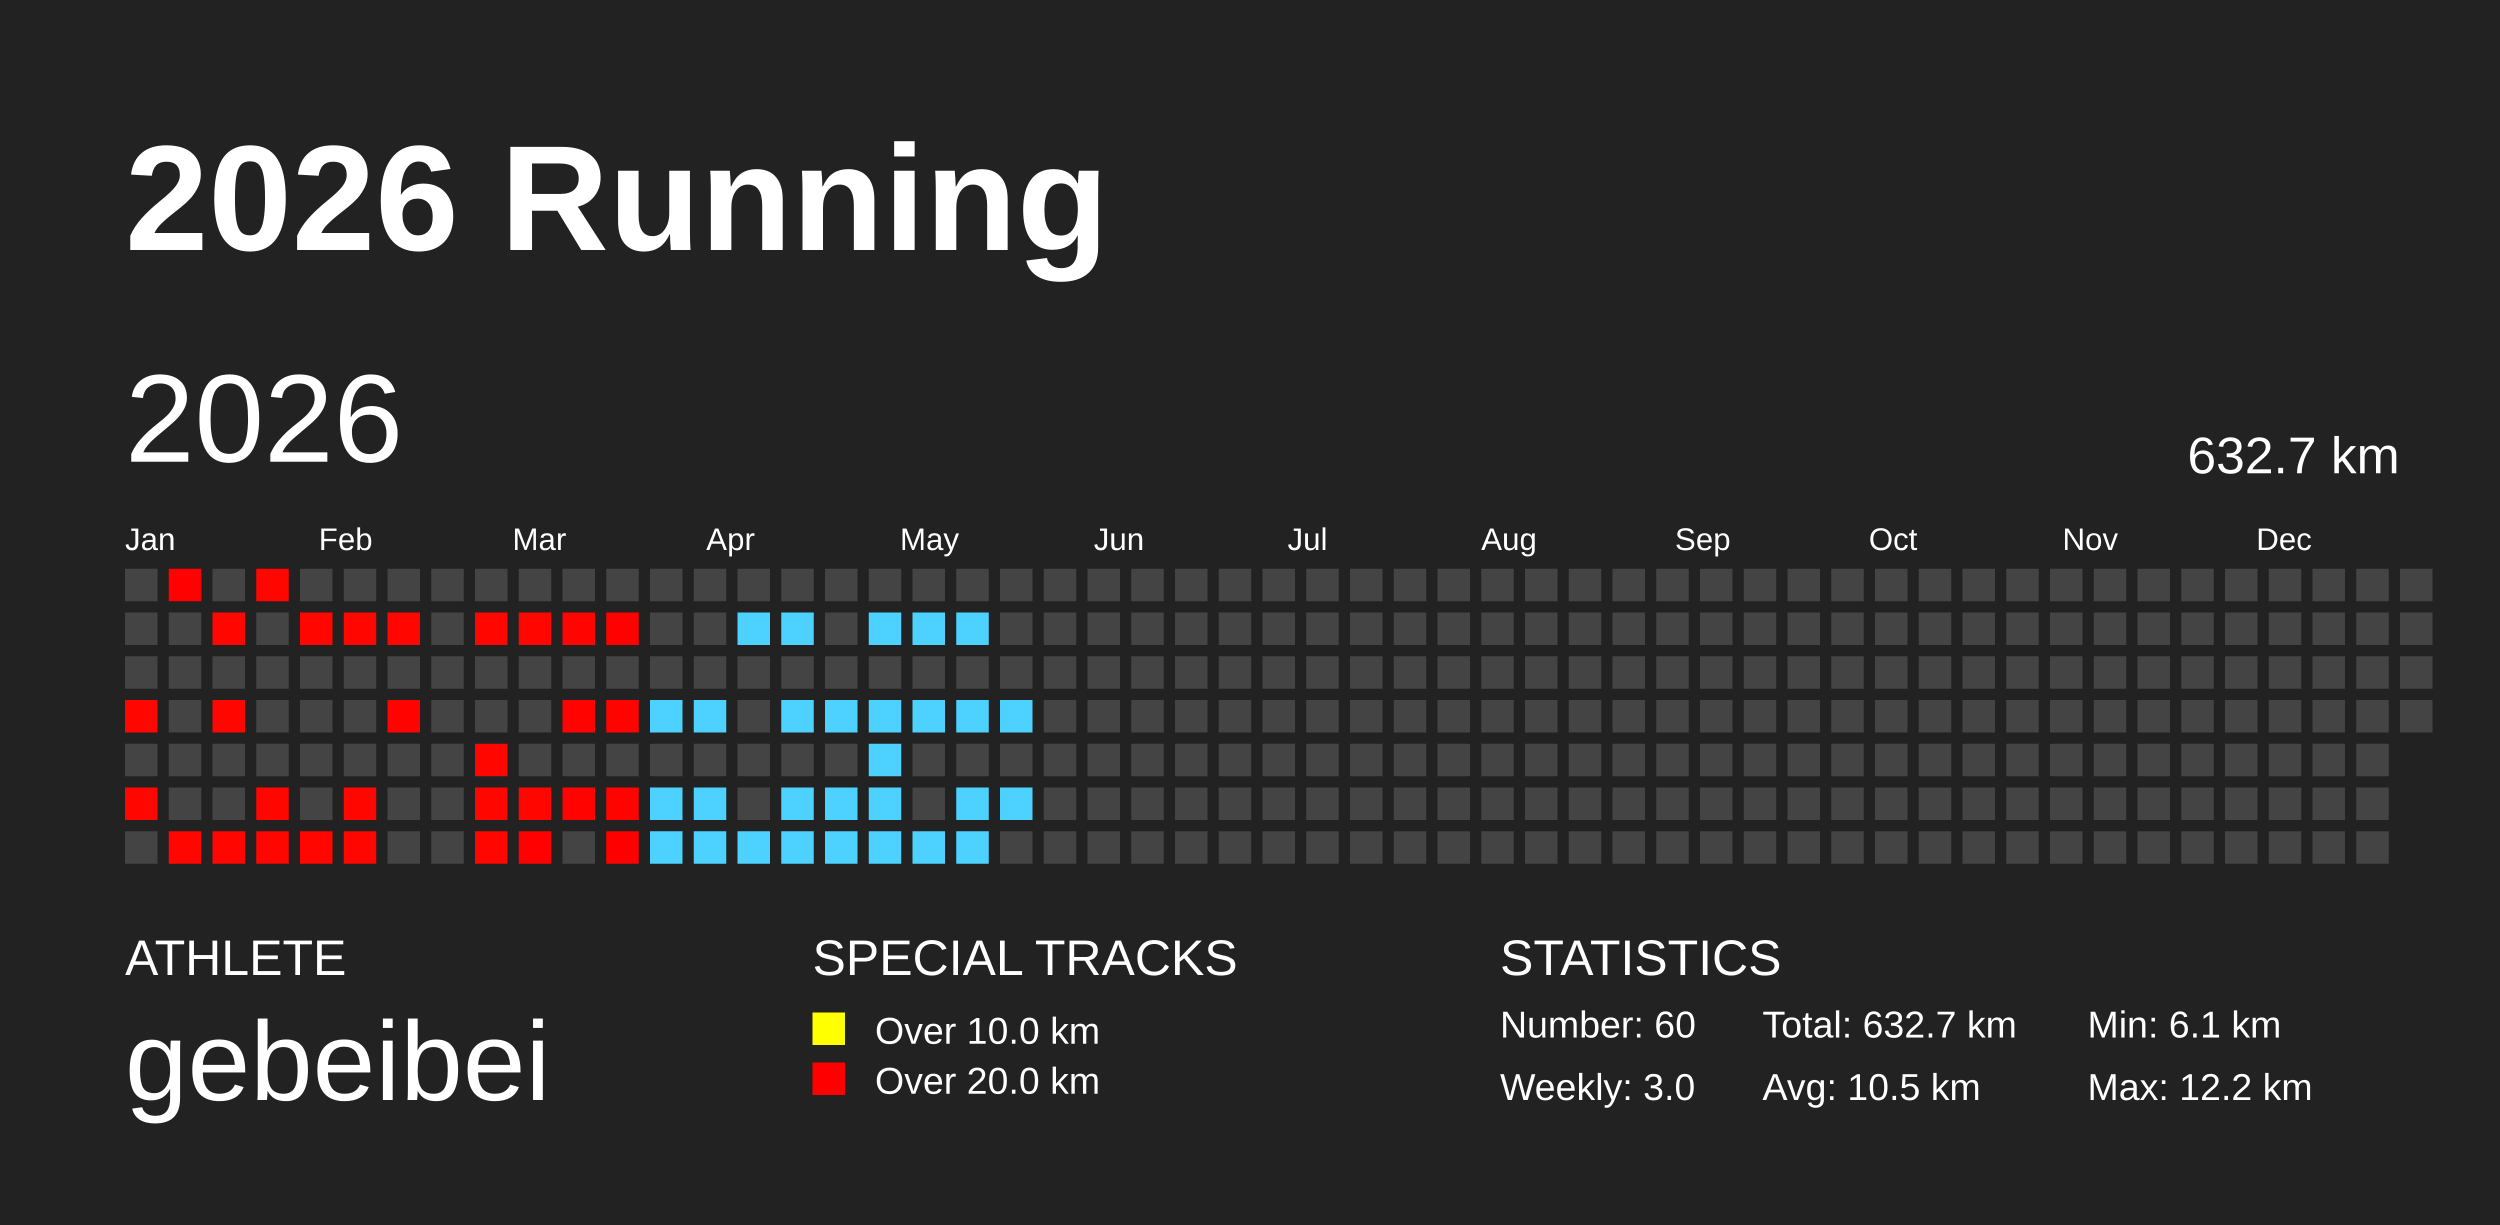
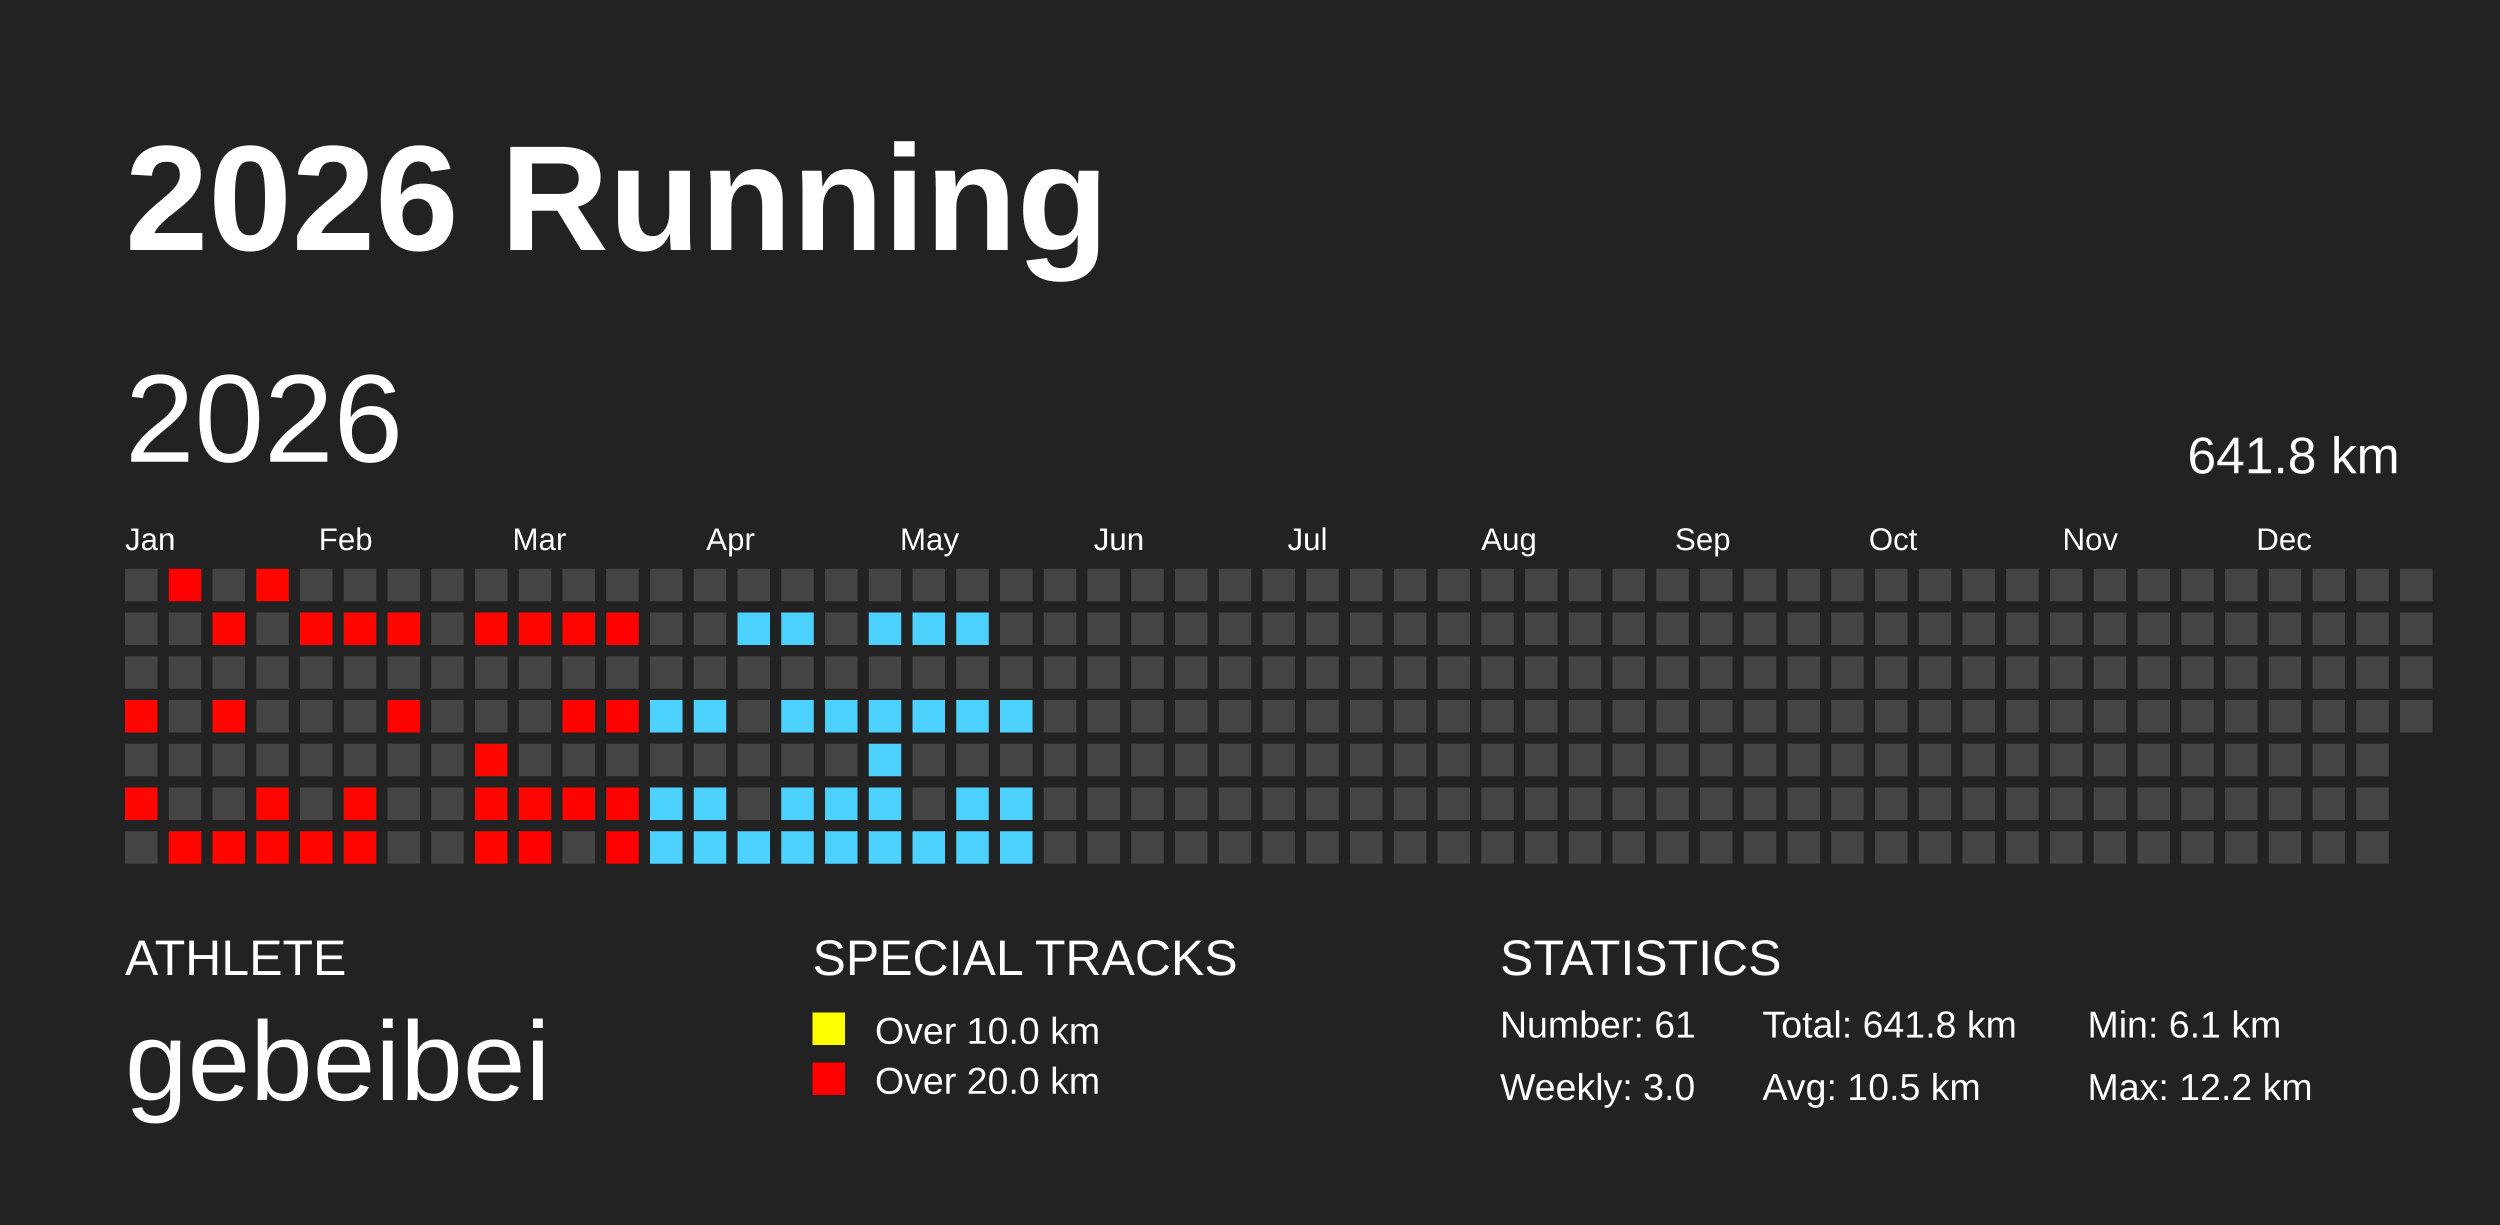
<svg xmlns="http://www.w3.org/2000/svg" baseProfile="full" height="98mm" version="1.1" viewBox="0,0,200,98" width="200mm">
  <defs />
  <rect fill="#222222" height="98" width="200" x="0" y="0" />
  <text fill="#FFFFFF" style="font-size:12px; font-family:Arial; font-weight:bold;" x="10" y="20">2026 Running</text>
  <text fill="#FFFFFF" style="font-size:4px; font-family:Arial" x="10" y="78">ATHLETE</text>
  <text fill="#FFFFFF" style="font-size:9px; font-family:Arial" x="10" y="88">gebeibei</text>
  <text fill="#FFFFFF" style="font-size:4px; font-family:Arial" x="65" y="78">SPECIAL TRACKS</text>
  <rect fill="yellow" height="2.6" width="2.6" x="65" y="81" />
  <text fill="#FFFFFF" style="font-size:3px; font-family:Arial" x="70" y="83.5">Over 10.0 km</text>
  <rect fill="red" height="2.6" width="2.6" x="65" y="85" />
  <text fill="#FFFFFF" style="font-size:3px; font-family:Arial" x="70" y="87.5">Over 20.0 km</text>
  <text fill="#FFFFFF" style="font-size:4px; font-family:Arial" x="120" y="78">STATISTICS</text>
-   <text fill="#FFFFFF" style="font-size:3px; font-family:Arial" x="120" y="83">Number: 60</text>
+   <text fill="#FFFFFF" style="font-size:3px; font-family:Arial" x="120" y="83">Number: 61</text>
  <text fill="#FFFFFF" style="font-size:3px; font-family:Arial" x="120" y="88">Weekly: 3.0</text>
-   <text fill="#FFFFFF" style="font-size:3px; font-family:Arial" x="141" y="83">Total: 632.7 km</text>
+   <text fill="#FFFFFF" style="font-size:3px; font-family:Arial" x="141" y="83">Total: 641.8 km</text>
  <text fill="#FFFFFF" style="font-size:3px; font-family:Arial" x="141" y="88">Avg: 10.5 km</text>
  <text fill="#FFFFFF" style="font-size:3px; font-family:Arial" x="167" y="83">Min: 6.1 km</text>
  <text fill="#FFFFFF" style="font-size:3px; font-family:Arial" x="167" y="88">Max: 12.2 km</text>
  <text dominant-baseline="hanging" fill="#FFFFFF" style="font-size:10.0px; font-family:Arial;" x="10" y="30">2026</text>
-   <text dominant-baseline="hanging" fill="#FFFFFF" style="font-size:4.125px; font-family:Arial;" x="175" y="35">632.7 km</text>
+   <text dominant-baseline="hanging" fill="#FFFFFF" style="font-size:4.125px; font-family:Arial;" x="175" y="35">641.8 km</text>
  <text fill="#FFFFFF" style="font-size:2.5px; font-family:Arial" x="10.0" y="44">Jan</text>
  <text fill="#FFFFFF" style="font-size:2.5px; font-family:Arial" x="25.5" y="44">Feb</text>
  <text fill="#FFFFFF" style="font-size:2.5px; font-family:Arial" x="41.0" y="44">Mar</text>
  <text fill="#FFFFFF" style="font-size:2.5px; font-family:Arial" x="56.5" y="44">Apr</text>
  <text fill="#FFFFFF" style="font-size:2.5px; font-family:Arial" x="72.0" y="44">May</text>
  <text fill="#FFFFFF" style="font-size:2.5px; font-family:Arial" x="87.5" y="44">Jun</text>
  <text fill="#FFFFFF" style="font-size:2.5px; font-family:Arial" x="103.0" y="44">Jul</text>
  <text fill="#FFFFFF" style="font-size:2.5px; font-family:Arial" x="118.5" y="44">Aug</text>
  <text fill="#FFFFFF" style="font-size:2.5px; font-family:Arial" x="134.0" y="44">Sep</text>
  <text fill="#FFFFFF" style="font-size:2.5px; font-family:Arial" x="149.5" y="44">Oct</text>
  <text fill="#FFFFFF" style="font-size:2.5px; font-family:Arial" x="165.0" y="44">Nov</text>
  <text fill="#FFFFFF" style="font-size:2.5px; font-family:Arial" x="180.5" y="44">Dec</text>
  <rect fill="#444444" height="2.6" width="2.6" x="10.0" y="45.5" />
  <rect fill="#444444" height="2.6" width="2.6" x="10.0" y="49.0" />
  <rect fill="#444444" height="2.6" width="2.6" x="10.0" y="52.5" />
  <rect fill="#ff0600" height="2.6" width="2.6" x="10.0" y="56.0" />
  <rect fill="#444444" height="2.6" width="2.6" x="10.0" y="59.5" />
  <rect fill="#ff0700" height="2.6" width="2.6" x="10.0" y="63.0" />
  <rect fill="#444444" height="2.6" width="2.6" x="10.0" y="66.5" />
  <rect fill="#ff0100" height="2.6" width="2.6" x="13.5" y="45.5" />
  <rect fill="#444444" height="2.6" width="2.6" x="13.5" y="49.0" />
  <rect fill="#444444" height="2.6" width="2.6" x="13.5" y="52.5" />
  <rect fill="#444444" height="2.6" width="2.6" x="13.5" y="56.0" />
  <rect fill="#444444" height="2.6" width="2.6" x="13.5" y="59.5" />
  <rect fill="#444444" height="2.6" width="2.6" x="13.5" y="63.0" />
  <rect fill="#ff0600" height="2.6" width="2.6" x="13.5" y="66.5" />
  <rect fill="#444444" height="2.6" width="2.6" x="17.0" y="45.5" />
  <rect fill="#ff0700" height="2.6" width="2.6" x="17.0" y="49.0" />
  <rect fill="#444444" height="2.6" width="2.6" x="17.0" y="52.5" />
  <rect fill="#ff0700" height="2.6" width="2.6" x="17.0" y="56.0" />
  <rect fill="#444444" height="2.6" width="2.6" x="17.0" y="59.5" />
  <rect fill="#444444" height="2.6" width="2.6" x="17.0" y="63.0" />
  <rect fill="#ff0700" height="2.6" width="2.6" x="17.0" y="66.5" />
  <rect fill="#ff0700" height="2.6" width="2.6" x="20.5" y="45.5" />
  <rect fill="#444444" height="2.6" width="2.6" x="20.5" y="49.0" />
  <rect fill="#444444" height="2.6" width="2.6" x="20.5" y="52.5" />
  <rect fill="#444444" height="2.6" width="2.6" x="20.5" y="56.0" />
  <rect fill="#444444" height="2.6" width="2.6" x="20.5" y="59.5" />
  <rect fill="#ff0700" height="2.6" width="2.6" x="20.5" y="63.0" />
  <rect fill="#ff0600" height="2.6" width="2.6" x="20.5" y="66.5" />
  <rect fill="#444444" height="2.6" width="2.6" x="24.0" y="45.5" />
  <rect fill="#ff0700" height="2.6" width="2.6" x="24.0" y="49.0" />
  <rect fill="#444444" height="2.6" width="2.6" x="24.0" y="52.5" />
  <rect fill="#444444" height="2.6" width="2.6" x="24.0" y="56.0" />
  <rect fill="#444444" height="2.6" width="2.6" x="24.0" y="59.5" />
  <rect fill="#444444" height="2.6" width="2.6" x="24.0" y="63.0" />
  <rect fill="#ff0700" height="2.6" width="2.6" x="24.0" y="66.5" />
  <rect fill="#444444" height="2.6" width="2.6" x="27.5" y="45.5" />
  <rect fill="#ff0700" height="2.6" width="2.6" x="27.5" y="49.0" />
  <rect fill="#444444" height="2.6" width="2.6" x="27.5" y="52.5" />
  <rect fill="#444444" height="2.6" width="2.6" x="27.5" y="56.0" />
  <rect fill="#444444" height="2.6" width="2.6" x="27.5" y="59.5" />
  <rect fill="#ff0600" height="2.6" width="2.6" x="27.5" y="63.0" />
  <rect fill="#ff0700" height="2.6" width="2.6" x="27.5" y="66.5" />
  <rect fill="#444444" height="2.6" width="2.6" x="31.0" y="45.5" />
  <rect fill="#ff0600" height="2.6" width="2.6" x="31.0" y="49.0" />
  <rect fill="#444444" height="2.6" width="2.6" x="31.0" y="52.5" />
  <rect fill="#ff0300" height="2.6" width="2.6" x="31.0" y="56.0" />
  <rect fill="#444444" height="2.6" width="2.6" x="31.0" y="59.5" />
  <rect fill="#444444" height="2.6" width="2.6" x="31.0" y="63.0" />
  <rect fill="#444444" height="2.6" width="2.6" x="31.0" y="66.5" />
  <rect fill="#444444" height="2.6" width="2.6" x="34.5" y="45.5" />
  <rect fill="#444444" height="2.6" width="2.6" x="34.5" y="49.0" />
  <rect fill="#444444" height="2.6" width="2.6" x="34.5" y="52.5" />
  <rect fill="#444444" height="2.6" width="2.6" x="34.5" y="56.0" />
  <rect fill="#444444" height="2.6" width="2.6" x="34.5" y="59.5" />
  <rect fill="#444444" height="2.6" width="2.6" x="34.5" y="63.0" />
  <rect fill="#444444" height="2.6" width="2.6" x="34.5" y="66.5" />
  <rect fill="#444444" height="2.6" width="2.6" x="38.0" y="45.5" />
  <rect fill="#ff0600" height="2.6" width="2.6" x="38.0" y="49.0" />
  <rect fill="#444444" height="2.6" width="2.6" x="38.0" y="52.5" />
  <rect fill="#444444" height="2.6" width="2.6" x="38.0" y="56.0" />
  <rect fill="#ff0700" height="2.6" width="2.6" x="38.0" y="59.5" />
  <rect fill="#ff0700" height="2.6" width="2.6" x="38.0" y="63.0" />
  <rect fill="#ff0700" height="2.6" width="2.6" x="38.0" y="66.5" />
  <rect fill="#444444" height="2.6" width="2.6" x="41.5" y="45.5" />
  <rect fill="#ff0700" height="2.6" width="2.6" x="41.5" y="49.0" />
  <rect fill="#444444" height="2.6" width="2.6" x="41.5" y="52.5" />
  <rect fill="#444444" height="2.6" width="2.6" x="41.5" y="56.0" />
  <rect fill="#444444" height="2.6" width="2.6" x="41.5" y="59.5" />
  <rect fill="#ff0600" height="2.6" width="2.6" x="41.5" y="63.0" />
  <rect fill="#ff0100" height="2.6" width="2.6" x="41.5" y="66.5" />
  <rect fill="#444444" height="2.6" width="2.6" x="45.0" y="45.5" />
  <rect fill="#ff0400" height="2.6" width="2.6" x="45.0" y="49.0" />
  <rect fill="#444444" height="2.6" width="2.6" x="45.0" y="52.5" />
  <rect fill="#ff0300" height="2.6" width="2.6" x="45.0" y="56.0" />
  <rect fill="#444444" height="2.6" width="2.6" x="45.0" y="59.5" />
  <rect fill="#ff0300" height="2.6" width="2.6" x="45.0" y="63.0" />
  <rect fill="#444444" height="2.6" width="2.6" x="45.0" y="66.5" />
  <rect fill="#444444" height="2.6" width="2.6" x="48.5" y="45.5" />
  <rect fill="#ff0200" height="2.6" width="2.6" x="48.5" y="49.0" />
  <rect fill="#444444" height="2.6" width="2.6" x="48.5" y="52.5" />
  <rect fill="#ff0300" height="2.6" width="2.6" x="48.5" y="56.0" />
  <rect fill="#444444" height="2.6" width="2.6" x="48.5" y="59.5" />
  <rect fill="#ff0300" height="2.6" width="2.6" x="48.5" y="63.0" />
  <rect fill="#ff0000" height="2.6" width="2.6" x="48.5" y="66.5" />
  <rect fill="#444444" height="2.6" width="2.6" x="52.0" y="45.5" />
  <rect fill="#444444" height="2.6" width="2.6" x="52.0" y="49.0" />
  <rect fill="#444444" height="2.6" width="2.6" x="52.0" y="52.5" />
  <rect fill="#4dd2ff" height="2.6" width="2.6" x="52.0" y="56.0" />
  <rect fill="#444444" height="2.6" width="2.6" x="52.0" y="59.5" />
  <rect fill="#4dd2ff" height="2.6" width="2.6" x="52.0" y="63.0" />
  <rect fill="#4dd2ff" height="2.6" width="2.6" x="52.0" y="66.5" />
  <rect fill="#444444" height="2.6" width="2.6" x="55.5" y="45.5" />
  <rect fill="#444444" height="2.6" width="2.6" x="55.5" y="49.0" />
  <rect fill="#444444" height="2.6" width="2.6" x="55.5" y="52.5" />
  <rect fill="#4dd2ff" height="2.6" width="2.6" x="55.5" y="56.0" />
  <rect fill="#444444" height="2.6" width="2.6" x="55.5" y="59.5" />
  <rect fill="#4dd2ff" height="2.6" width="2.6" x="55.5" y="63.0" />
  <rect fill="#4dd2ff" height="2.6" width="2.6" x="55.5" y="66.5" />
  <rect fill="#444444" height="2.6" width="2.6" x="59.0" y="45.5" />
  <rect fill="#4dd2ff" height="2.6" width="2.6" x="59.0" y="49.0" />
  <rect fill="#444444" height="2.6" width="2.6" x="59.0" y="52.5" />
  <rect fill="#444444" height="2.6" width="2.6" x="59.0" y="56.0" />
  <rect fill="#444444" height="2.6" width="2.6" x="59.0" y="59.5" />
  <rect fill="#444444" height="2.6" width="2.6" x="59.0" y="63.0" />
  <rect fill="#4dd2ff" height="2.6" width="2.6" x="59.0" y="66.5" />
  <rect fill="#444444" height="2.6" width="2.6" x="62.5" y="45.5" />
  <rect fill="#4dd2ff" height="2.6" width="2.6" x="62.5" y="49.0" />
  <rect fill="#444444" height="2.6" width="2.6" x="62.5" y="52.5" />
  <rect fill="#4dd2ff" height="2.6" width="2.6" x="62.5" y="56.0" />
  <rect fill="#444444" height="2.6" width="2.6" x="62.5" y="59.5" />
  <rect fill="#4dd2ff" height="2.6" width="2.6" x="62.5" y="63.0" />
  <rect fill="#4dd2ff" height="2.6" width="2.6" x="62.5" y="66.5" />
  <rect fill="#444444" height="2.6" width="2.6" x="66.0" y="45.5" />
  <rect fill="#444444" height="2.6" width="2.6" x="66.0" y="49.0" />
  <rect fill="#444444" height="2.6" width="2.6" x="66.0" y="52.5" />
  <rect fill="#4dd2ff" height="2.6" width="2.6" x="66.0" y="56.0" />
  <rect fill="#444444" height="2.6" width="2.6" x="66.0" y="59.5" />
  <rect fill="#4dd2ff" height="2.6" width="2.6" x="66.0" y="63.0" />
  <rect fill="#4dd2ff" height="2.6" width="2.6" x="66.0" y="66.5" />
  <rect fill="#444444" height="2.6" width="2.6" x="69.5" y="45.5" />
  <rect fill="#4dd2ff" height="2.6" width="2.6" x="69.5" y="49.0" />
  <rect fill="#444444" height="2.6" width="2.6" x="69.5" y="52.5" />
  <rect fill="#4dd2ff" height="2.6" width="2.6" x="69.5" y="56.0" />
  <rect fill="#4dd2ff" height="2.6" width="2.6" x="69.5" y="59.5" />
  <rect fill="#4dd2ff" height="2.6" width="2.6" x="69.5" y="63.0" />
  <rect fill="#4dd2ff" height="2.6" width="2.6" x="69.5" y="66.5" />
  <rect fill="#444444" height="2.6" width="2.6" x="73.0" y="45.5" />
  <rect fill="#4dd2ff" height="2.6" width="2.6" x="73.0" y="49.0" />
  <rect fill="#444444" height="2.6" width="2.6" x="73.0" y="52.5" />
  <rect fill="#4dd2ff" height="2.6" width="2.6" x="73.0" y="56.0" />
  <rect fill="#444444" height="2.6" width="2.6" x="73.0" y="59.5" />
  <rect fill="#444444" height="2.6" width="2.6" x="73.0" y="63.0" />
  <rect fill="#4dd2ff" height="2.6" width="2.6" x="73.0" y="66.5" />
  <rect fill="#444444" height="2.6" width="2.6" x="76.5" y="45.5" />
  <rect fill="#4dd2ff" height="2.6" width="2.6" x="76.5" y="49.0" />
  <rect fill="#444444" height="2.6" width="2.6" x="76.5" y="52.5" />
  <rect fill="#4dd2ff" height="2.6" width="2.6" x="76.5" y="56.0" />
  <rect fill="#444444" height="2.6" width="2.6" x="76.5" y="59.5" />
  <rect fill="#4dd2ff" height="2.6" width="2.6" x="76.5" y="63.0" />
  <rect fill="#4dd2ff" height="2.6" width="2.6" x="76.5" y="66.5" />
  <rect fill="#444444" height="2.6" width="2.6" x="80.0" y="45.5" />
  <rect fill="#444444" height="2.6" width="2.6" x="80.0" y="49.0" />
  <rect fill="#444444" height="2.6" width="2.6" x="80.0" y="52.5" />
  <rect fill="#4dd2ff" height="2.6" width="2.6" x="80.0" y="56.0" />
  <rect fill="#444444" height="2.6" width="2.6" x="80.0" y="59.5" />
  <rect fill="#4dd2ff" height="2.6" width="2.6" x="80.0" y="63.0" />
-   <rect fill="#444444" height="2.6" width="2.6" x="80.0" y="66.5" />
+   <rect fill="#4dd2ff" height="2.6" width="2.6" x="80.0" y="66.5" />
  <rect fill="#444444" height="2.6" width="2.6" x="83.5" y="45.5" />
  <rect fill="#444444" height="2.6" width="2.6" x="83.5" y="49.0" />
  <rect fill="#444444" height="2.6" width="2.6" x="83.5" y="52.5" />
  <rect fill="#444444" height="2.6" width="2.6" x="83.5" y="56.0" />
  <rect fill="#444444" height="2.6" width="2.6" x="83.5" y="59.5" />
  <rect fill="#444444" height="2.6" width="2.6" x="83.5" y="63.0" />
  <rect fill="#444444" height="2.6" width="2.6" x="83.5" y="66.5" />
  <rect fill="#444444" height="2.6" width="2.6" x="87.0" y="45.5" />
  <rect fill="#444444" height="2.6" width="2.6" x="87.0" y="49.0" />
  <rect fill="#444444" height="2.6" width="2.6" x="87.0" y="52.5" />
  <rect fill="#444444" height="2.6" width="2.6" x="87.0" y="56.0" />
  <rect fill="#444444" height="2.6" width="2.6" x="87.0" y="59.5" />
  <rect fill="#444444" height="2.6" width="2.6" x="87.0" y="63.0" />
  <rect fill="#444444" height="2.6" width="2.6" x="87.0" y="66.5" />
  <rect fill="#444444" height="2.6" width="2.6" x="90.5" y="45.5" />
  <rect fill="#444444" height="2.6" width="2.6" x="90.5" y="49.0" />
  <rect fill="#444444" height="2.6" width="2.6" x="90.5" y="52.5" />
  <rect fill="#444444" height="2.6" width="2.6" x="90.5" y="56.0" />
  <rect fill="#444444" height="2.6" width="2.6" x="90.5" y="59.5" />
  <rect fill="#444444" height="2.6" width="2.6" x="90.5" y="63.0" />
  <rect fill="#444444" height="2.6" width="2.6" x="90.5" y="66.5" />
  <rect fill="#444444" height="2.6" width="2.6" x="94.0" y="45.5" />
  <rect fill="#444444" height="2.6" width="2.6" x="94.0" y="49.0" />
  <rect fill="#444444" height="2.6" width="2.6" x="94.0" y="52.5" />
  <rect fill="#444444" height="2.6" width="2.6" x="94.0" y="56.0" />
  <rect fill="#444444" height="2.6" width="2.6" x="94.0" y="59.5" />
  <rect fill="#444444" height="2.6" width="2.6" x="94.0" y="63.0" />
  <rect fill="#444444" height="2.6" width="2.6" x="94.0" y="66.5" />
  <rect fill="#444444" height="2.6" width="2.6" x="97.5" y="45.5" />
  <rect fill="#444444" height="2.6" width="2.6" x="97.5" y="49.0" />
  <rect fill="#444444" height="2.6" width="2.6" x="97.5" y="52.5" />
  <rect fill="#444444" height="2.6" width="2.6" x="97.5" y="56.0" />
  <rect fill="#444444" height="2.6" width="2.6" x="97.5" y="59.5" />
  <rect fill="#444444" height="2.6" width="2.6" x="97.5" y="63.0" />
  <rect fill="#444444" height="2.6" width="2.6" x="97.5" y="66.5" />
  <rect fill="#444444" height="2.6" width="2.6" x="101.0" y="45.5" />
  <rect fill="#444444" height="2.6" width="2.6" x="101.0" y="49.0" />
  <rect fill="#444444" height="2.6" width="2.6" x="101.0" y="52.5" />
  <rect fill="#444444" height="2.6" width="2.6" x="101.0" y="56.0" />
  <rect fill="#444444" height="2.6" width="2.6" x="101.0" y="59.5" />
  <rect fill="#444444" height="2.6" width="2.6" x="101.0" y="63.0" />
  <rect fill="#444444" height="2.6" width="2.6" x="101.0" y="66.5" />
  <rect fill="#444444" height="2.6" width="2.6" x="104.5" y="45.5" />
  <rect fill="#444444" height="2.6" width="2.6" x="104.5" y="49.0" />
  <rect fill="#444444" height="2.6" width="2.6" x="104.5" y="52.5" />
  <rect fill="#444444" height="2.6" width="2.6" x="104.5" y="56.0" />
  <rect fill="#444444" height="2.6" width="2.6" x="104.5" y="59.5" />
  <rect fill="#444444" height="2.6" width="2.6" x="104.5" y="63.0" />
  <rect fill="#444444" height="2.6" width="2.6" x="104.5" y="66.5" />
  <rect fill="#444444" height="2.6" width="2.6" x="108.0" y="45.5" />
  <rect fill="#444444" height="2.6" width="2.6" x="108.0" y="49.0" />
  <rect fill="#444444" height="2.6" width="2.6" x="108.0" y="52.5" />
  <rect fill="#444444" height="2.6" width="2.6" x="108.0" y="56.0" />
  <rect fill="#444444" height="2.6" width="2.6" x="108.0" y="59.5" />
  <rect fill="#444444" height="2.6" width="2.6" x="108.0" y="63.0" />
  <rect fill="#444444" height="2.6" width="2.6" x="108.0" y="66.5" />
  <rect fill="#444444" height="2.6" width="2.6" x="111.5" y="45.5" />
  <rect fill="#444444" height="2.6" width="2.6" x="111.5" y="49.0" />
  <rect fill="#444444" height="2.6" width="2.6" x="111.5" y="52.5" />
  <rect fill="#444444" height="2.6" width="2.6" x="111.5" y="56.0" />
  <rect fill="#444444" height="2.6" width="2.6" x="111.5" y="59.5" />
  <rect fill="#444444" height="2.6" width="2.6" x="111.5" y="63.0" />
  <rect fill="#444444" height="2.6" width="2.6" x="111.5" y="66.5" />
  <rect fill="#444444" height="2.6" width="2.6" x="115.0" y="45.5" />
  <rect fill="#444444" height="2.6" width="2.6" x="115.0" y="49.0" />
  <rect fill="#444444" height="2.6" width="2.6" x="115.0" y="52.5" />
  <rect fill="#444444" height="2.6" width="2.6" x="115.0" y="56.0" />
  <rect fill="#444444" height="2.6" width="2.6" x="115.0" y="59.5" />
  <rect fill="#444444" height="2.6" width="2.6" x="115.0" y="63.0" />
  <rect fill="#444444" height="2.6" width="2.6" x="115.0" y="66.5" />
  <rect fill="#444444" height="2.6" width="2.6" x="118.5" y="45.5" />
  <rect fill="#444444" height="2.6" width="2.6" x="118.5" y="49.0" />
  <rect fill="#444444" height="2.6" width="2.6" x="118.5" y="52.5" />
  <rect fill="#444444" height="2.6" width="2.6" x="118.5" y="56.0" />
  <rect fill="#444444" height="2.6" width="2.6" x="118.5" y="59.5" />
  <rect fill="#444444" height="2.6" width="2.6" x="118.5" y="63.0" />
  <rect fill="#444444" height="2.6" width="2.6" x="118.5" y="66.5" />
  <rect fill="#444444" height="2.6" width="2.6" x="122.0" y="45.5" />
  <rect fill="#444444" height="2.6" width="2.6" x="122.0" y="49.0" />
  <rect fill="#444444" height="2.6" width="2.6" x="122.0" y="52.5" />
  <rect fill="#444444" height="2.6" width="2.6" x="122.0" y="56.0" />
  <rect fill="#444444" height="2.6" width="2.6" x="122.0" y="59.5" />
  <rect fill="#444444" height="2.6" width="2.6" x="122.0" y="63.0" />
  <rect fill="#444444" height="2.6" width="2.6" x="122.0" y="66.5" />
  <rect fill="#444444" height="2.6" width="2.6" x="125.5" y="45.5" />
  <rect fill="#444444" height="2.6" width="2.6" x="125.5" y="49.0" />
  <rect fill="#444444" height="2.6" width="2.6" x="125.5" y="52.5" />
  <rect fill="#444444" height="2.6" width="2.6" x="125.5" y="56.0" />
  <rect fill="#444444" height="2.6" width="2.6" x="125.5" y="59.5" />
  <rect fill="#444444" height="2.6" width="2.6" x="125.5" y="63.0" />
  <rect fill="#444444" height="2.6" width="2.6" x="125.5" y="66.5" />
  <rect fill="#444444" height="2.6" width="2.6" x="129.0" y="45.5" />
  <rect fill="#444444" height="2.6" width="2.6" x="129.0" y="49.0" />
  <rect fill="#444444" height="2.6" width="2.6" x="129.0" y="52.5" />
  <rect fill="#444444" height="2.6" width="2.6" x="129.0" y="56.0" />
  <rect fill="#444444" height="2.6" width="2.6" x="129.0" y="59.5" />
  <rect fill="#444444" height="2.6" width="2.6" x="129.0" y="63.0" />
  <rect fill="#444444" height="2.6" width="2.6" x="129.0" y="66.5" />
  <rect fill="#444444" height="2.6" width="2.6" x="132.5" y="45.5" />
  <rect fill="#444444" height="2.6" width="2.6" x="132.5" y="49.0" />
  <rect fill="#444444" height="2.6" width="2.6" x="132.5" y="52.5" />
  <rect fill="#444444" height="2.6" width="2.6" x="132.5" y="56.0" />
  <rect fill="#444444" height="2.6" width="2.6" x="132.5" y="59.5" />
  <rect fill="#444444" height="2.6" width="2.6" x="132.5" y="63.0" />
  <rect fill="#444444" height="2.6" width="2.6" x="132.5" y="66.5" />
  <rect fill="#444444" height="2.6" width="2.6" x="136.0" y="45.5" />
  <rect fill="#444444" height="2.6" width="2.6" x="136.0" y="49.0" />
  <rect fill="#444444" height="2.6" width="2.6" x="136.0" y="52.5" />
  <rect fill="#444444" height="2.6" width="2.6" x="136.0" y="56.0" />
  <rect fill="#444444" height="2.6" width="2.6" x="136.0" y="59.5" />
  <rect fill="#444444" height="2.6" width="2.6" x="136.0" y="63.0" />
  <rect fill="#444444" height="2.6" width="2.6" x="136.0" y="66.5" />
  <rect fill="#444444" height="2.6" width="2.6" x="139.5" y="45.5" />
  <rect fill="#444444" height="2.6" width="2.6" x="139.5" y="49.0" />
  <rect fill="#444444" height="2.6" width="2.6" x="139.5" y="52.5" />
  <rect fill="#444444" height="2.6" width="2.6" x="139.5" y="56.0" />
  <rect fill="#444444" height="2.6" width="2.6" x="139.5" y="59.5" />
  <rect fill="#444444" height="2.6" width="2.6" x="139.5" y="63.0" />
  <rect fill="#444444" height="2.6" width="2.6" x="139.5" y="66.5" />
  <rect fill="#444444" height="2.6" width="2.6" x="143.0" y="45.5" />
  <rect fill="#444444" height="2.6" width="2.6" x="143.0" y="49.0" />
  <rect fill="#444444" height="2.6" width="2.6" x="143.0" y="52.5" />
  <rect fill="#444444" height="2.6" width="2.6" x="143.0" y="56.0" />
  <rect fill="#444444" height="2.6" width="2.6" x="143.0" y="59.5" />
  <rect fill="#444444" height="2.6" width="2.6" x="143.0" y="63.0" />
  <rect fill="#444444" height="2.6" width="2.6" x="143.0" y="66.5" />
  <rect fill="#444444" height="2.6" width="2.6" x="146.5" y="45.5" />
  <rect fill="#444444" height="2.6" width="2.6" x="146.5" y="49.0" />
  <rect fill="#444444" height="2.6" width="2.6" x="146.5" y="52.5" />
  <rect fill="#444444" height="2.6" width="2.6" x="146.5" y="56.0" />
  <rect fill="#444444" height="2.6" width="2.6" x="146.5" y="59.5" />
  <rect fill="#444444" height="2.6" width="2.6" x="146.5" y="63.0" />
  <rect fill="#444444" height="2.6" width="2.6" x="146.5" y="66.5" />
  <rect fill="#444444" height="2.6" width="2.6" x="150.0" y="45.5" />
  <rect fill="#444444" height="2.6" width="2.6" x="150.0" y="49.0" />
  <rect fill="#444444" height="2.6" width="2.6" x="150.0" y="52.5" />
  <rect fill="#444444" height="2.6" width="2.6" x="150.0" y="56.0" />
  <rect fill="#444444" height="2.6" width="2.6" x="150.0" y="59.5" />
  <rect fill="#444444" height="2.6" width="2.6" x="150.0" y="63.0" />
  <rect fill="#444444" height="2.6" width="2.6" x="150.0" y="66.5" />
  <rect fill="#444444" height="2.6" width="2.6" x="153.5" y="45.5" />
  <rect fill="#444444" height="2.6" width="2.6" x="153.5" y="49.0" />
  <rect fill="#444444" height="2.6" width="2.6" x="153.5" y="52.5" />
  <rect fill="#444444" height="2.6" width="2.6" x="153.5" y="56.0" />
  <rect fill="#444444" height="2.6" width="2.6" x="153.5" y="59.5" />
  <rect fill="#444444" height="2.6" width="2.6" x="153.5" y="63.0" />
  <rect fill="#444444" height="2.6" width="2.6" x="153.5" y="66.5" />
  <rect fill="#444444" height="2.6" width="2.6" x="157.0" y="45.5" />
  <rect fill="#444444" height="2.6" width="2.6" x="157.0" y="49.0" />
  <rect fill="#444444" height="2.6" width="2.6" x="157.0" y="52.5" />
  <rect fill="#444444" height="2.6" width="2.6" x="157.0" y="56.0" />
  <rect fill="#444444" height="2.6" width="2.6" x="157.0" y="59.5" />
  <rect fill="#444444" height="2.6" width="2.6" x="157.0" y="63.0" />
  <rect fill="#444444" height="2.6" width="2.6" x="157.0" y="66.5" />
  <rect fill="#444444" height="2.6" width="2.6" x="160.5" y="45.5" />
  <rect fill="#444444" height="2.6" width="2.6" x="160.5" y="49.0" />
  <rect fill="#444444" height="2.6" width="2.6" x="160.5" y="52.5" />
  <rect fill="#444444" height="2.6" width="2.6" x="160.5" y="56.0" />
  <rect fill="#444444" height="2.6" width="2.6" x="160.5" y="59.5" />
  <rect fill="#444444" height="2.6" width="2.6" x="160.5" y="63.0" />
  <rect fill="#444444" height="2.6" width="2.6" x="160.5" y="66.5" />
  <rect fill="#444444" height="2.6" width="2.6" x="164.0" y="45.5" />
  <rect fill="#444444" height="2.6" width="2.6" x="164.0" y="49.0" />
  <rect fill="#444444" height="2.6" width="2.6" x="164.0" y="52.5" />
  <rect fill="#444444" height="2.6" width="2.6" x="164.0" y="56.0" />
  <rect fill="#444444" height="2.6" width="2.6" x="164.0" y="59.5" />
  <rect fill="#444444" height="2.6" width="2.6" x="164.0" y="63.0" />
  <rect fill="#444444" height="2.6" width="2.6" x="164.0" y="66.5" />
  <rect fill="#444444" height="2.6" width="2.6" x="167.5" y="45.5" />
  <rect fill="#444444" height="2.6" width="2.6" x="167.5" y="49.0" />
  <rect fill="#444444" height="2.6" width="2.6" x="167.5" y="52.5" />
  <rect fill="#444444" height="2.6" width="2.6" x="167.5" y="56.0" />
  <rect fill="#444444" height="2.6" width="2.6" x="167.5" y="59.5" />
  <rect fill="#444444" height="2.6" width="2.6" x="167.5" y="63.0" />
  <rect fill="#444444" height="2.6" width="2.6" x="167.5" y="66.5" />
  <rect fill="#444444" height="2.6" width="2.6" x="171.0" y="45.5" />
  <rect fill="#444444" height="2.6" width="2.6" x="171.0" y="49.0" />
  <rect fill="#444444" height="2.6" width="2.6" x="171.0" y="52.5" />
  <rect fill="#444444" height="2.6" width="2.6" x="171.0" y="56.0" />
  <rect fill="#444444" height="2.6" width="2.6" x="171.0" y="59.5" />
  <rect fill="#444444" height="2.6" width="2.6" x="171.0" y="63.0" />
  <rect fill="#444444" height="2.6" width="2.6" x="171.0" y="66.5" />
  <rect fill="#444444" height="2.6" width="2.6" x="174.5" y="45.5" />
  <rect fill="#444444" height="2.6" width="2.6" x="174.5" y="49.0" />
  <rect fill="#444444" height="2.6" width="2.6" x="174.5" y="52.5" />
  <rect fill="#444444" height="2.6" width="2.6" x="174.5" y="56.0" />
  <rect fill="#444444" height="2.6" width="2.6" x="174.5" y="59.5" />
  <rect fill="#444444" height="2.6" width="2.6" x="174.5" y="63.0" />
  <rect fill="#444444" height="2.6" width="2.6" x="174.5" y="66.5" />
  <rect fill="#444444" height="2.6" width="2.6" x="178.0" y="45.5" />
  <rect fill="#444444" height="2.6" width="2.6" x="178.0" y="49.0" />
  <rect fill="#444444" height="2.6" width="2.6" x="178.0" y="52.5" />
  <rect fill="#444444" height="2.6" width="2.6" x="178.0" y="56.0" />
  <rect fill="#444444" height="2.6" width="2.6" x="178.0" y="59.5" />
  <rect fill="#444444" height="2.6" width="2.6" x="178.0" y="63.0" />
  <rect fill="#444444" height="2.6" width="2.6" x="178.0" y="66.5" />
  <rect fill="#444444" height="2.6" width="2.6" x="181.5" y="45.5" />
  <rect fill="#444444" height="2.6" width="2.6" x="181.5" y="49.0" />
  <rect fill="#444444" height="2.6" width="2.6" x="181.5" y="52.5" />
  <rect fill="#444444" height="2.6" width="2.6" x="181.5" y="56.0" />
  <rect fill="#444444" height="2.6" width="2.6" x="181.5" y="59.5" />
  <rect fill="#444444" height="2.6" width="2.6" x="181.5" y="63.0" />
  <rect fill="#444444" height="2.6" width="2.6" x="181.5" y="66.5" />
  <rect fill="#444444" height="2.6" width="2.6" x="185.0" y="45.5" />
  <rect fill="#444444" height="2.6" width="2.6" x="185.0" y="49.0" />
  <rect fill="#444444" height="2.6" width="2.6" x="185.0" y="52.5" />
  <rect fill="#444444" height="2.6" width="2.6" x="185.0" y="56.0" />
  <rect fill="#444444" height="2.6" width="2.6" x="185.0" y="59.5" />
  <rect fill="#444444" height="2.6" width="2.6" x="185.0" y="63.0" />
  <rect fill="#444444" height="2.6" width="2.6" x="185.0" y="66.5" />
  <rect fill="#444444" height="2.6" width="2.6" x="188.5" y="45.5" />
  <rect fill="#444444" height="2.6" width="2.6" x="188.5" y="49.0" />
  <rect fill="#444444" height="2.6" width="2.6" x="188.5" y="52.5" />
  <rect fill="#444444" height="2.6" width="2.6" x="188.5" y="56.0" />
  <rect fill="#444444" height="2.6" width="2.6" x="188.5" y="59.5" />
  <rect fill="#444444" height="2.6" width="2.6" x="188.5" y="63.0" />
  <rect fill="#444444" height="2.6" width="2.6" x="188.5" y="66.5" />
  <rect fill="#444444" height="2.6" width="2.6" x="192.0" y="45.5" />
  <rect fill="#444444" height="2.6" width="2.6" x="192.0" y="49.0" />
  <rect fill="#444444" height="2.6" width="2.6" x="192.0" y="52.5" />
  <rect fill="#444444" height="2.6" width="2.6" x="192.0" y="56.0" />
</svg>
